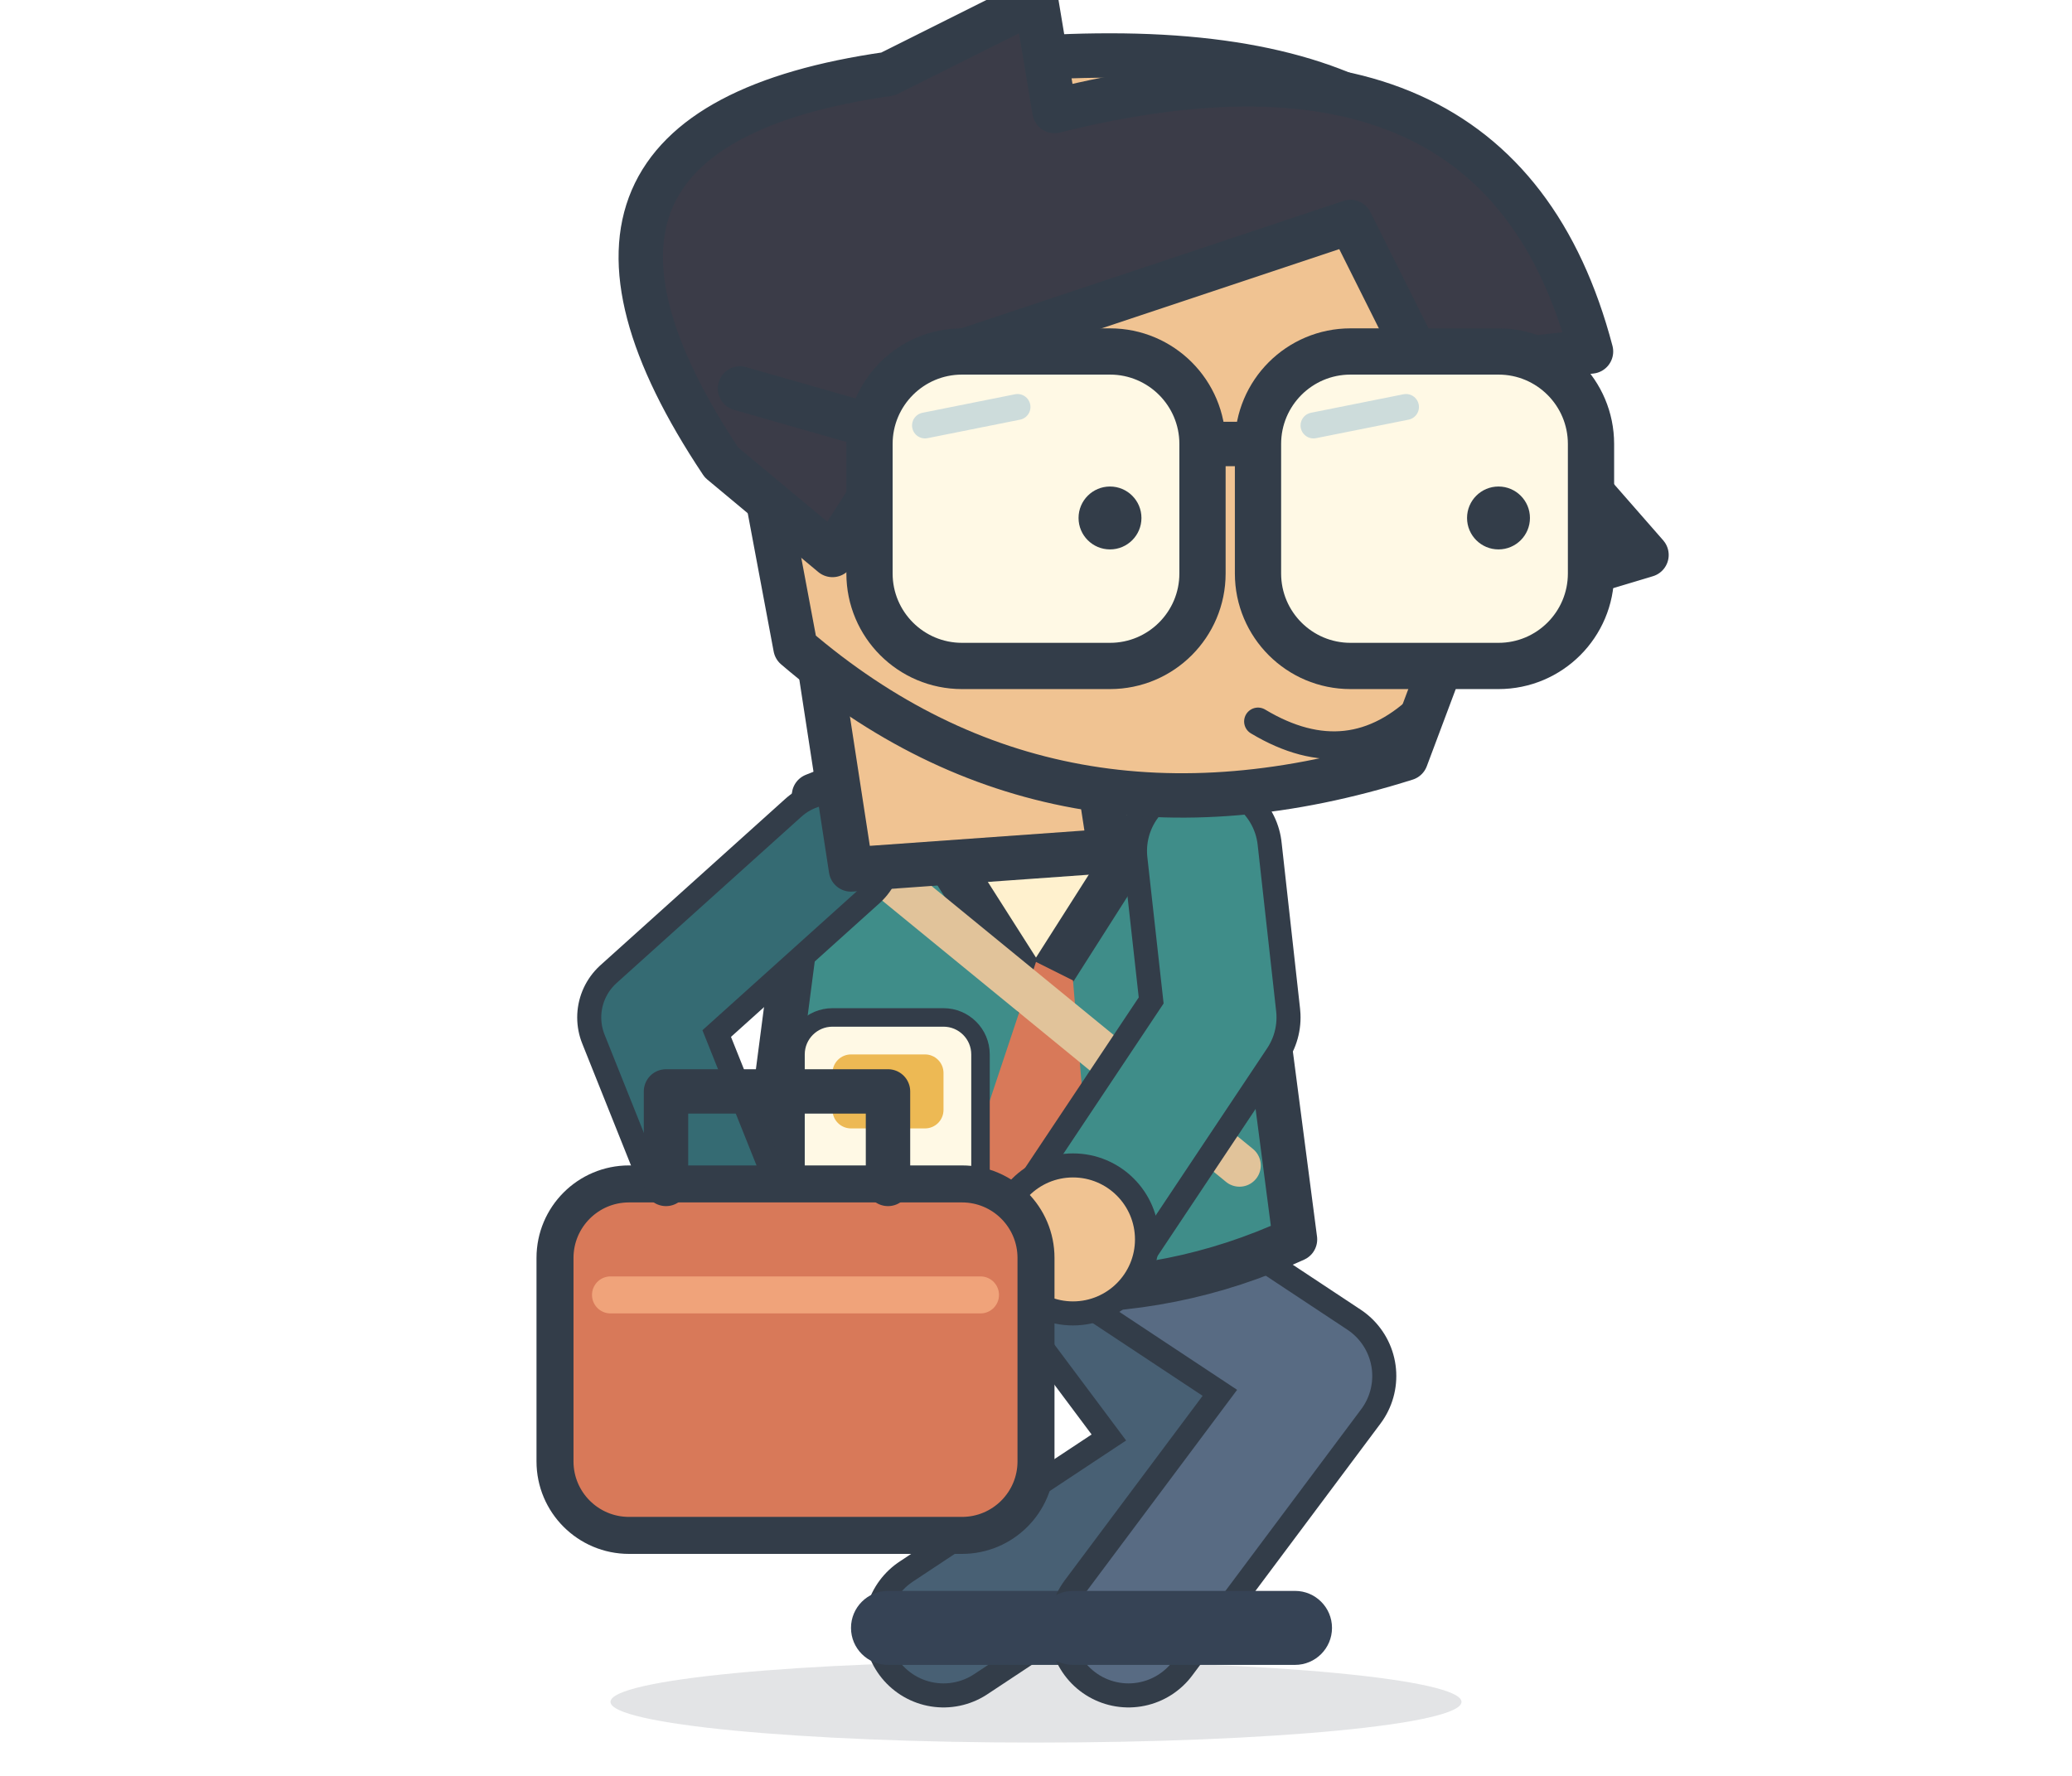
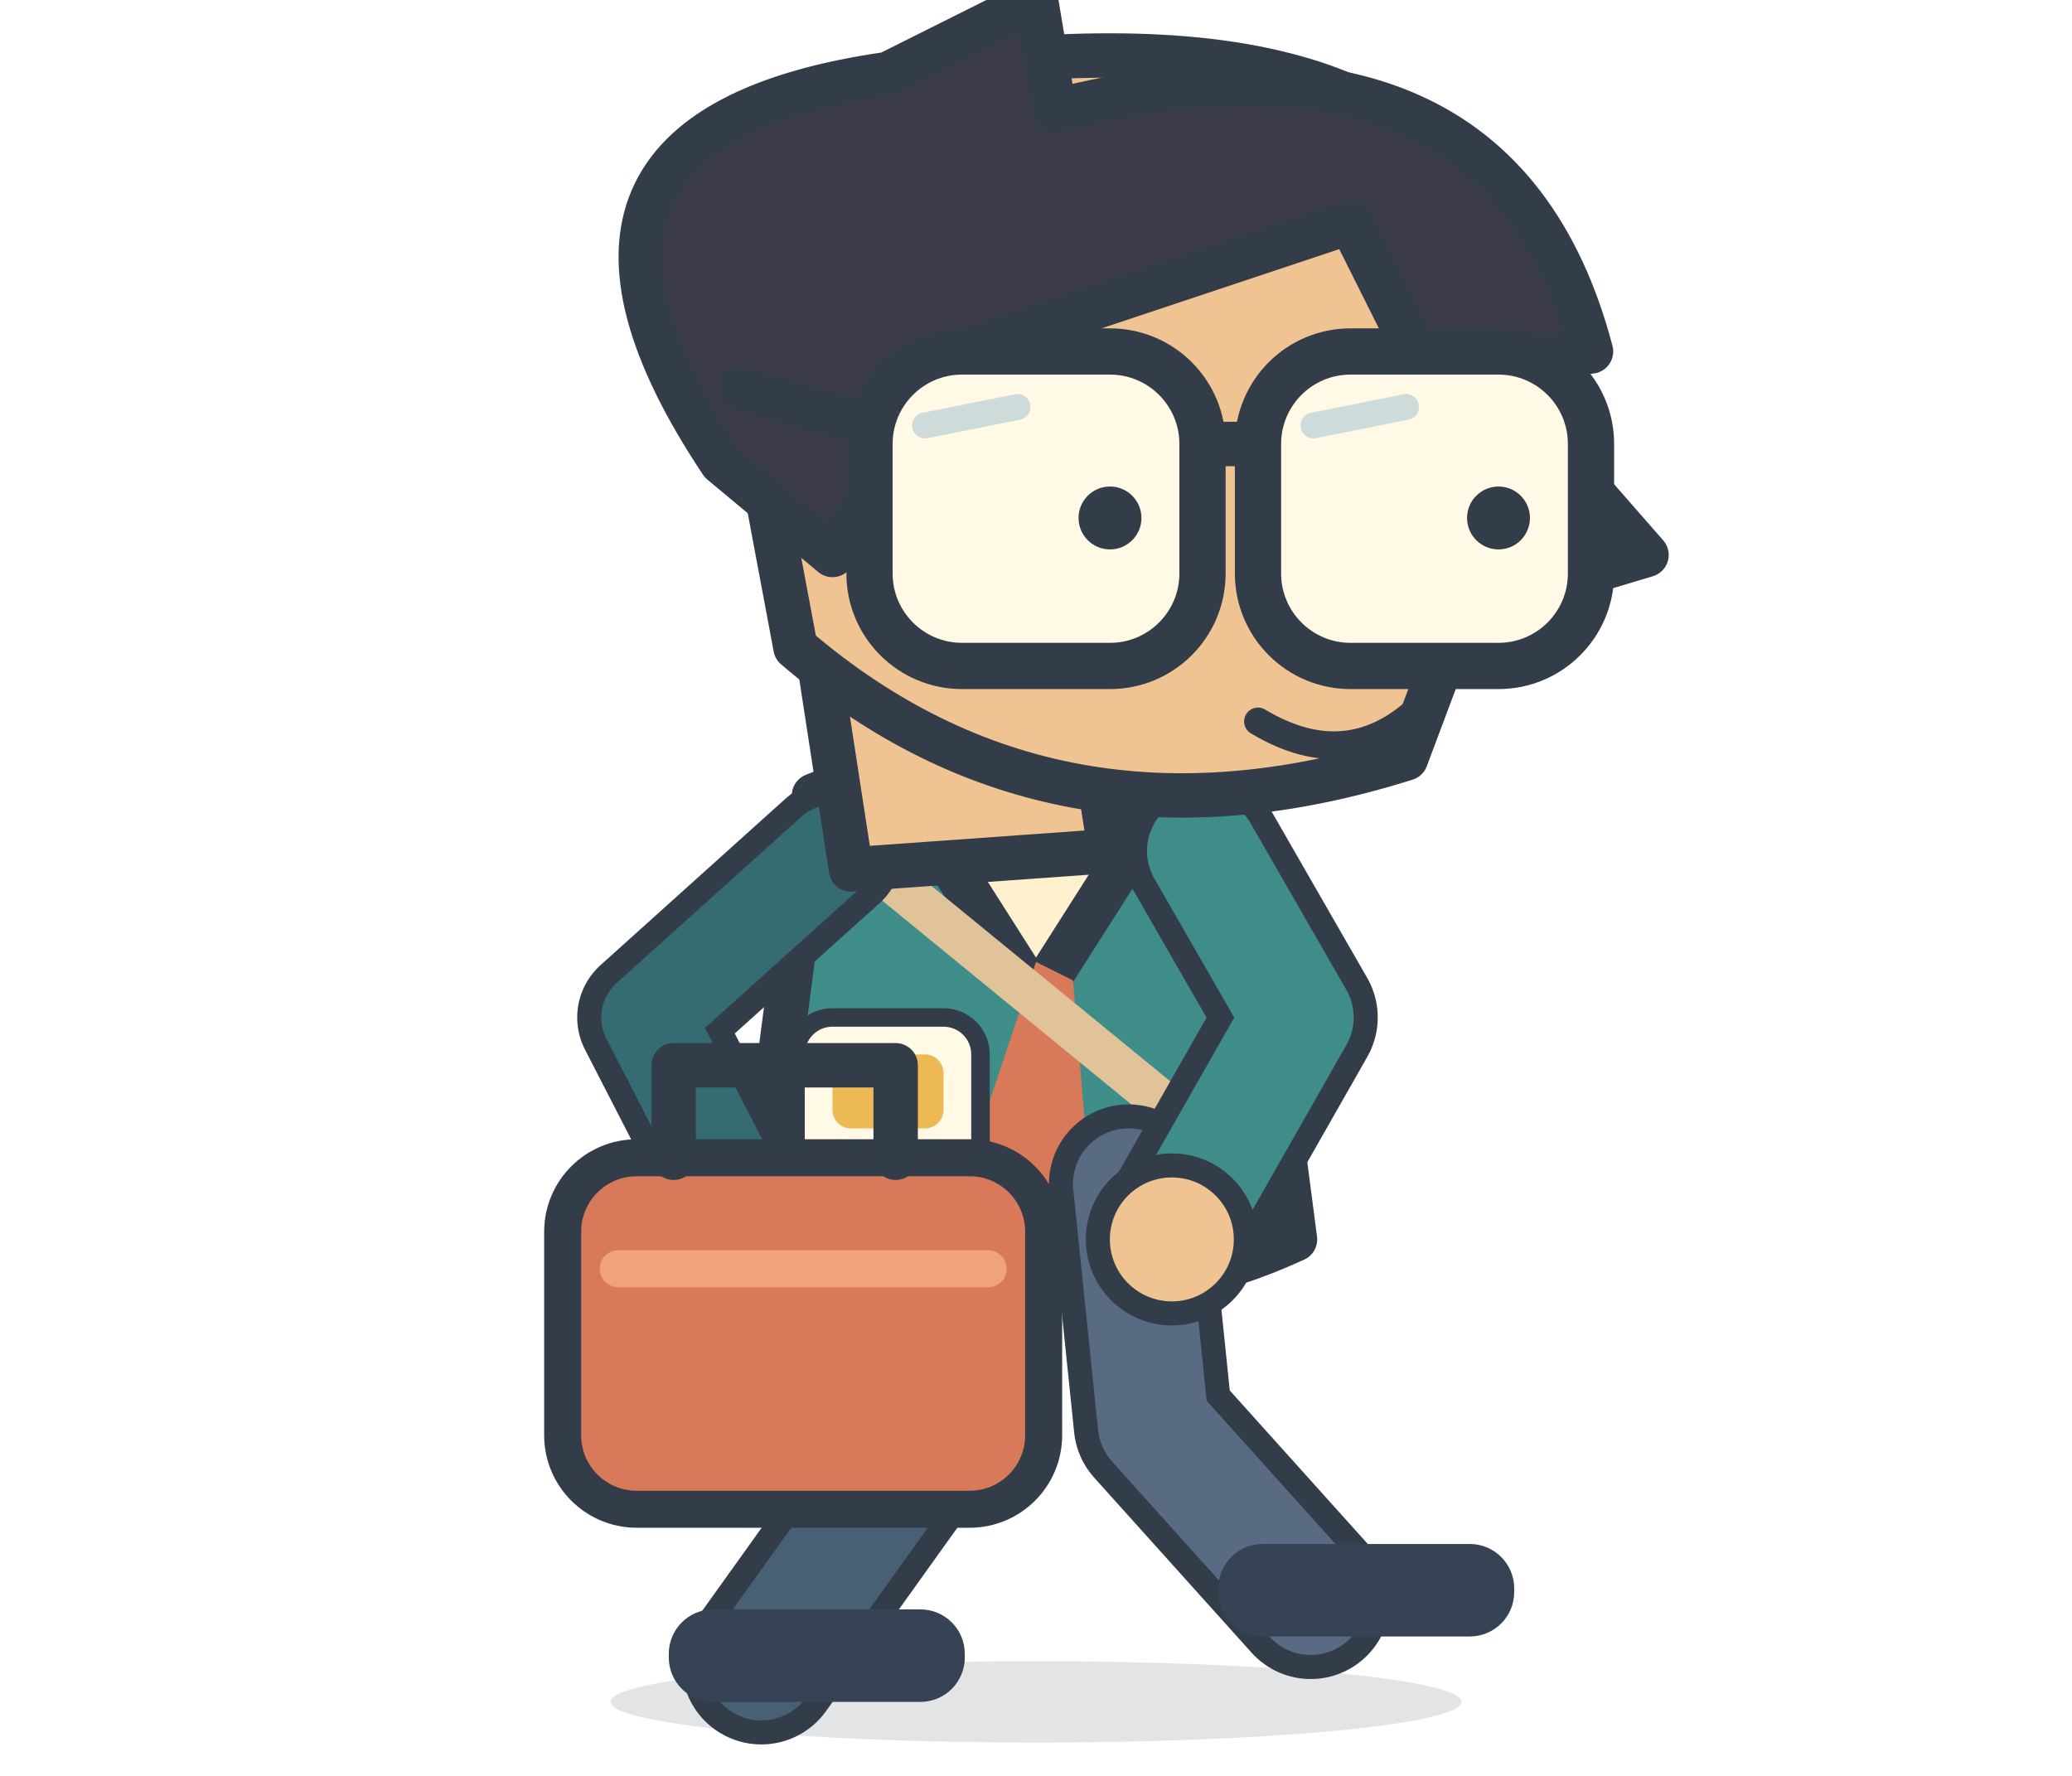
<svg xmlns="http://www.w3.org/2000/svg" width="112" height="96" viewBox="0 0 112 96">
  <ellipse cx="56" cy="92" rx="23" ry="2.2" fill="#333d49" opacity=".14" />
-   <path d="M55 65L65.176 78.618L51 88" fill="none" stroke="#333d49" stroke-width="8.6" stroke-linejoin="round" stroke-linecap="round" />
-   <path d="M55 65L65.176 78.618L51 88" fill="none" stroke="#486074" stroke-width="6" stroke-linejoin="round" stroke-linecap="round" />
-   <rect x="46" y="86" width="16" height="4" rx="2" fill="#364355" />
-   <path d="M57 65L71.176 74.382L61 88" fill="none" stroke="#333d49" stroke-width="8.6" stroke-linejoin="round" stroke-linecap="round" />
-   <path d="M57 65L71.176 74.382L61 88" fill="none" stroke="#586b83" stroke-width="6" stroke-linejoin="round" stroke-linecap="round" />
-   <rect x="56" y="86" width="16" height="4" rx="2" fill="#364355" />
-   <g transform="translate(0 0)">
-     <path d="M44 43q12-5 23 1l3 23q-13 6-29-1Z" fill="#3f8d89" stroke="#333d49" stroke-width="2.4" stroke-linejoin="round" stroke-linecap="round" />
-     <path d="m49 43 7 11 7-11" fill="#fff1ce" stroke="#333d49" stroke-width="2.4" stroke-linejoin="round" stroke-linecap="round" />
-     <path d="m56 52-4 12 7 1-1-12" fill="#d87959" />
-     <path d="m45 45 22 18" fill="none" stroke="#e1c39a" stroke-width="2.3" stroke-linejoin="round" stroke-linecap="round" />
-     <rect x="43" y="55" width="10" height="13" rx="2" fill="#fff9e5" stroke="#333d49" stroke-width="1" />
-     <rect x="45" y="57" width="6" height="4" rx="1" fill="#edb954" />
-     <path d="M46 64h4" fill="none" stroke="#d87959" stroke-width="1.5" stroke-linejoin="round" stroke-linecap="round" />
-     <path d="M65 46L66 55L58 67" fill="none" stroke="#333d49" stroke-width="8.6" stroke-linejoin="round" stroke-linecap="round" />
-     <path d="M65 46L66 55L58 67" fill="none" stroke="#3f8d89" stroke-width="6" stroke-linejoin="round" stroke-linecap="round" />
-     <circle cx="58" cy="67" r="4" fill="#f0c392" stroke="#333d49" stroke-width="1.3" />
-     <path d="M45 46L35 55L39 65" fill="none" stroke="#333d49" stroke-width="7.6" stroke-linejoin="round" stroke-linecap="round" />
-     <path d="M45 46L35 55L39 65" fill="none" stroke="#356b73" stroke-width="5" stroke-linejoin="round" stroke-linecap="round" />
-     <rect x="30" y="64" width="26" height="19" rx="4" fill="#d87959" stroke="#333d49" stroke-width="2" />
-     <path d="M36 64v-5h12v5" fill="none" stroke="#333d49" stroke-width="2.4" stroke-linejoin="round" stroke-linecap="round" />
-     <path d="M33 70h20" fill="none" stroke="#f0a37a" stroke-width="2" stroke-linejoin="round" stroke-linecap="round" />
-     <path d="M44 34 58 33l2 13-14 1Z" fill="#f0c392" stroke="#333d49" stroke-width="2.4" stroke-linejoin="round" stroke-linecap="round" />
-     <path d="M40 19Q37 3 60 3q23 0 22 19l7 8-10 3-3 8q-19 6-33-6Z" fill="#f0c392" stroke="#333d49" stroke-width="2.4" stroke-linejoin="round" stroke-linecap="round" />
-     <path d="M39 25Q27 7 48 4l8-4 1 6q24-6 29 13l-9 1-4-8-21 7-7 11Z" fill="#3b3c48" stroke="#333d49" stroke-width="2.4" stroke-linejoin="round" stroke-linecap="round" />
-     <rect x="47" y="19" width="18" height="17" rx="5" fill="#fff9e5" stroke="#333d49" stroke-width="2.5" />
-     <rect x="68" y="19" width="18" height="17" rx="5" fill="#fff9e5" stroke="#333d49" stroke-width="2.5" />
-     <path d="M65 24h3m-21-1-7-2" fill="none" stroke="#333d49" stroke-width="2.4" stroke-linejoin="round" stroke-linecap="round" />
-     <circle cx="60" cy="28" r="1.7" fill="#333d49" />
-     <circle cx="81" cy="28" r="1.7" fill="#333d49" />
-     <path d="M68 39q5 3 9-1" fill="none" stroke="#333d49" stroke-width="1.5" stroke-linejoin="round" stroke-linecap="round" />
-     <path d="M50 23l5-1m16 1 5-1" fill="none" stroke="#cddcdb" stroke-width="1.4" stroke-linejoin="round" stroke-linecap="round" />
-   </g>
+   <path d="M51 64L50.46 77L41.151 90" fill="none" stroke="#333d49" stroke-width="8.6" stroke-linejoin="round" stroke-linecap="round" />
+   <path d="M51 64L50.46 77L41.151 90" fill="none" stroke="#486074" stroke-width="6" stroke-linejoin="round" stroke-linecap="round" />
+   <rect x="36.151" y="87" width="16" height="5" rx="2.4" fill="#364355" />
+   <path d="M44 43q12-5 23 1l3 23q-13 6-29-1Z" fill="#3f8d89" stroke="#333d49" stroke-width="2.4" stroke-linejoin="round" stroke-linecap="round" />
+   <path d="m49 43 7 11 7-11" fill="#fff1ce" stroke="#333d49" stroke-width="2.4" stroke-linejoin="round" stroke-linecap="round" />
+   <path d="m56 52-4 12 7 1-1-12" fill="#d87959" />
+   <path d="m45 45 22 18" fill="none" stroke="#e1c39a" stroke-width="2.3" stroke-linejoin="round" stroke-linecap="round" />
+   <rect x="43" y="55" width="10" height="13" rx="2" fill="#fff9e5" stroke="#333d49" stroke-width="1" />
+   <rect x="45" y="57" width="6" height="4" rx="1" fill="#edb954" />
+   <path d="M46 64h4" fill="none" stroke="#d87959" stroke-width="1.5" stroke-linejoin="round" stroke-linecap="round" />
+   <path d="M61 64L62.34 77L70.849 86.464" fill="none" stroke="#333d49" stroke-width="8.6" stroke-linejoin="round" stroke-linecap="round" />
+   <path d="M61 64L62.34 77L70.849 86.464" fill="none" stroke="#586b83" stroke-width="6" stroke-linejoin="round" stroke-linecap="round" />
+   <rect x="65.849" y="83.464" width="16" height="5" rx="2.4" fill="#364355" />
+   <path d="M65 46L70.172 55L63.343 67" fill="none" stroke="#333d49" stroke-width="8.6" stroke-linejoin="round" stroke-linecap="round" />
+   <path d="M65 46L70.172 55L63.343 67" fill="none" stroke="#3f8d89" stroke-width="6" stroke-linejoin="round" stroke-linecap="round" />
+   <circle cx="63.343" cy="67" r="4" fill="#f0c392" stroke="#333d49" stroke-width="1.3" />
+   <path d="M45 46L35 55L39.414 63.586" fill="none" stroke="#333d49" stroke-width="7.6" stroke-linejoin="round" stroke-linecap="round" />
+   <path d="M45 46L35 55L39.414 63.586" fill="none" stroke="#356b73" stroke-width="5" stroke-linejoin="round" stroke-linecap="round" />
+   <rect x="30.414" y="62.586" width="26" height="19" rx="4" fill="#d87959" stroke="#333d49" stroke-width="2" />
+   <path d="M36.414 62.586v-5h12v5" fill="none" stroke="#333d49" stroke-width="2.4" stroke-linejoin="round" stroke-linecap="round" />
+   <path d="M33.414 68.586h20" fill="none" stroke="#f0a37a" stroke-width="2" stroke-linejoin="round" stroke-linecap="round" />
+   <path d="M44 34 58 33l2 13-14 1Z" fill="#f0c392" stroke="#333d49" stroke-width="2.4" stroke-linejoin="round" stroke-linecap="round" />
+   <path d="M40 19Q37 3 60 3q23 0 22 19l7 8-10 3-3 8q-19 6-33-6Z" fill="#f0c392" stroke="#333d49" stroke-width="2.4" stroke-linejoin="round" stroke-linecap="round" />
+   <path d="M39 25Q27 7 48 4l8-4 1 6q24-6 29 13l-9 1-4-8-21 7-7 11Z" fill="#3b3c48" stroke="#333d49" stroke-width="2.4" stroke-linejoin="round" stroke-linecap="round" />
+   <rect x="47" y="19" width="18" height="17" rx="5" fill="#fff9e5" stroke="#333d49" stroke-width="2.5" />
+   <rect x="68" y="19" width="18" height="17" rx="5" fill="#fff9e5" stroke="#333d49" stroke-width="2.5" />
+   <path d="M65 24h3m-21-1-7-2" fill="none" stroke="#333d49" stroke-width="2.4" stroke-linejoin="round" stroke-linecap="round" />
+   <circle cx="60" cy="28" r="1.7" fill="#333d49" />
+   <circle cx="81" cy="28" r="1.7" fill="#333d49" />
+   <path d="M68 39q5 3 9-1" fill="none" stroke="#333d49" stroke-width="1.5" stroke-linejoin="round" stroke-linecap="round" />
+   <path d="M50 23l5-1m16 1 5-1" fill="none" stroke="#cddcdb" stroke-width="1.4" stroke-linejoin="round" stroke-linecap="round" />
</svg>
